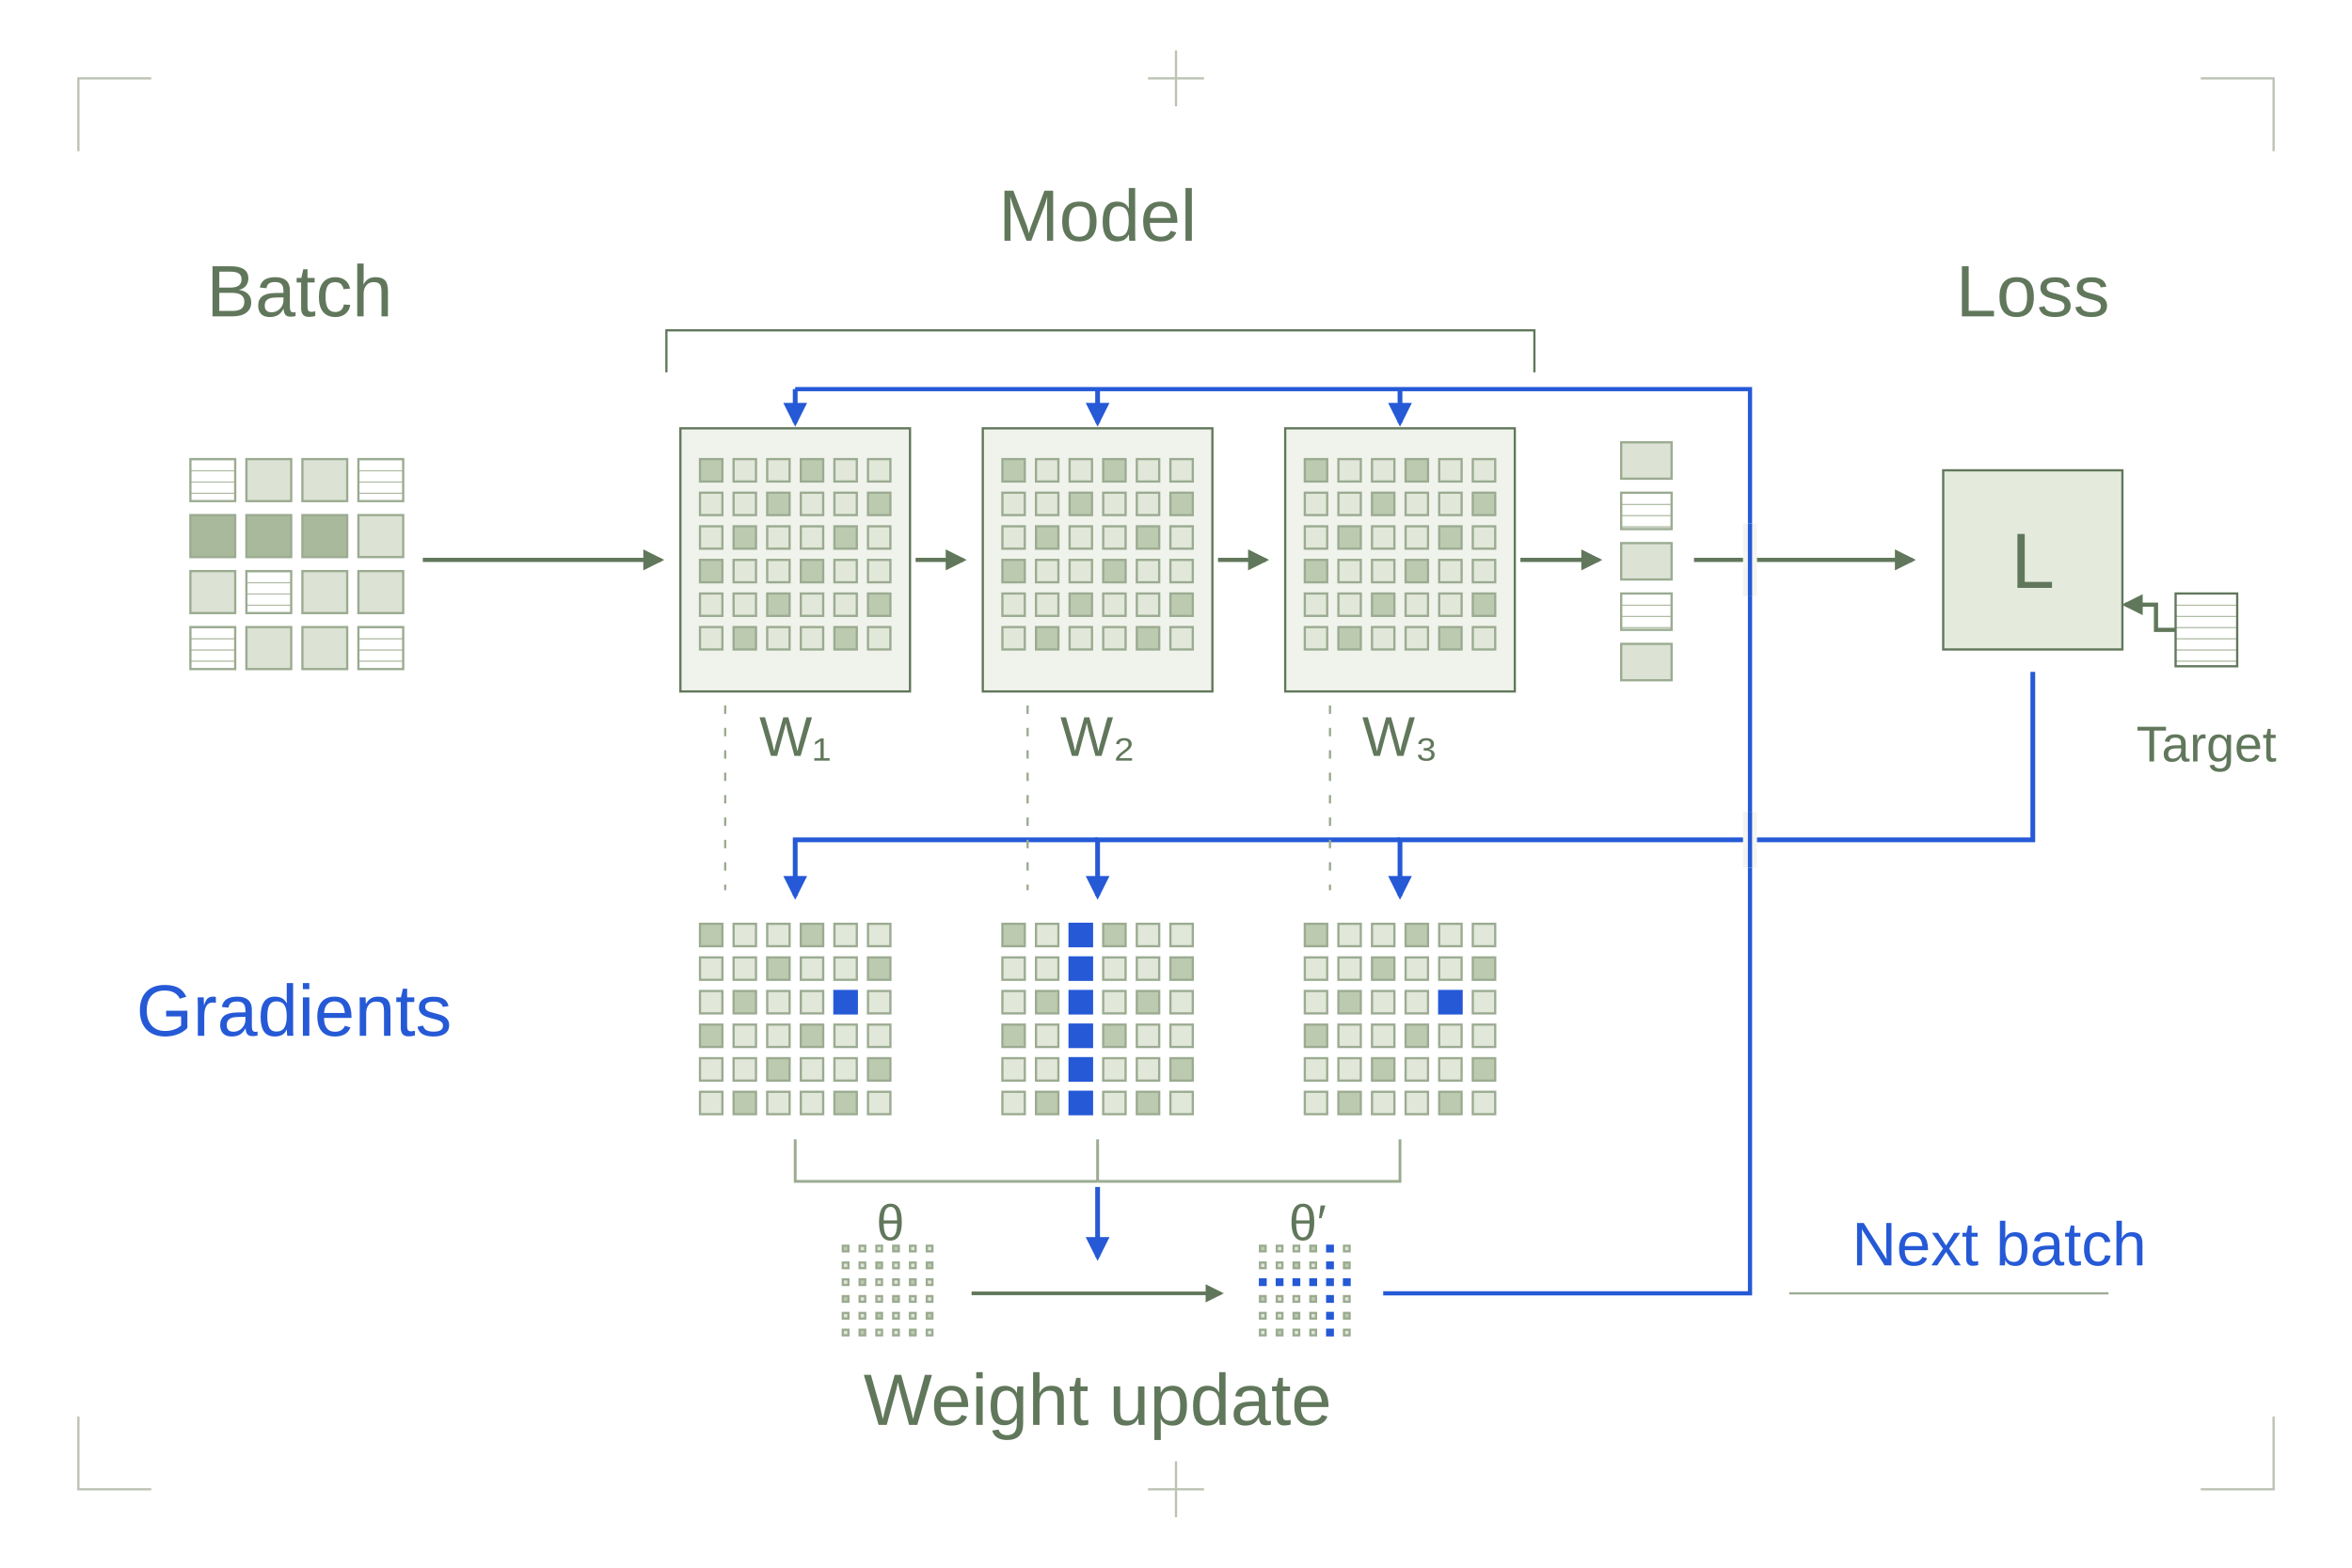
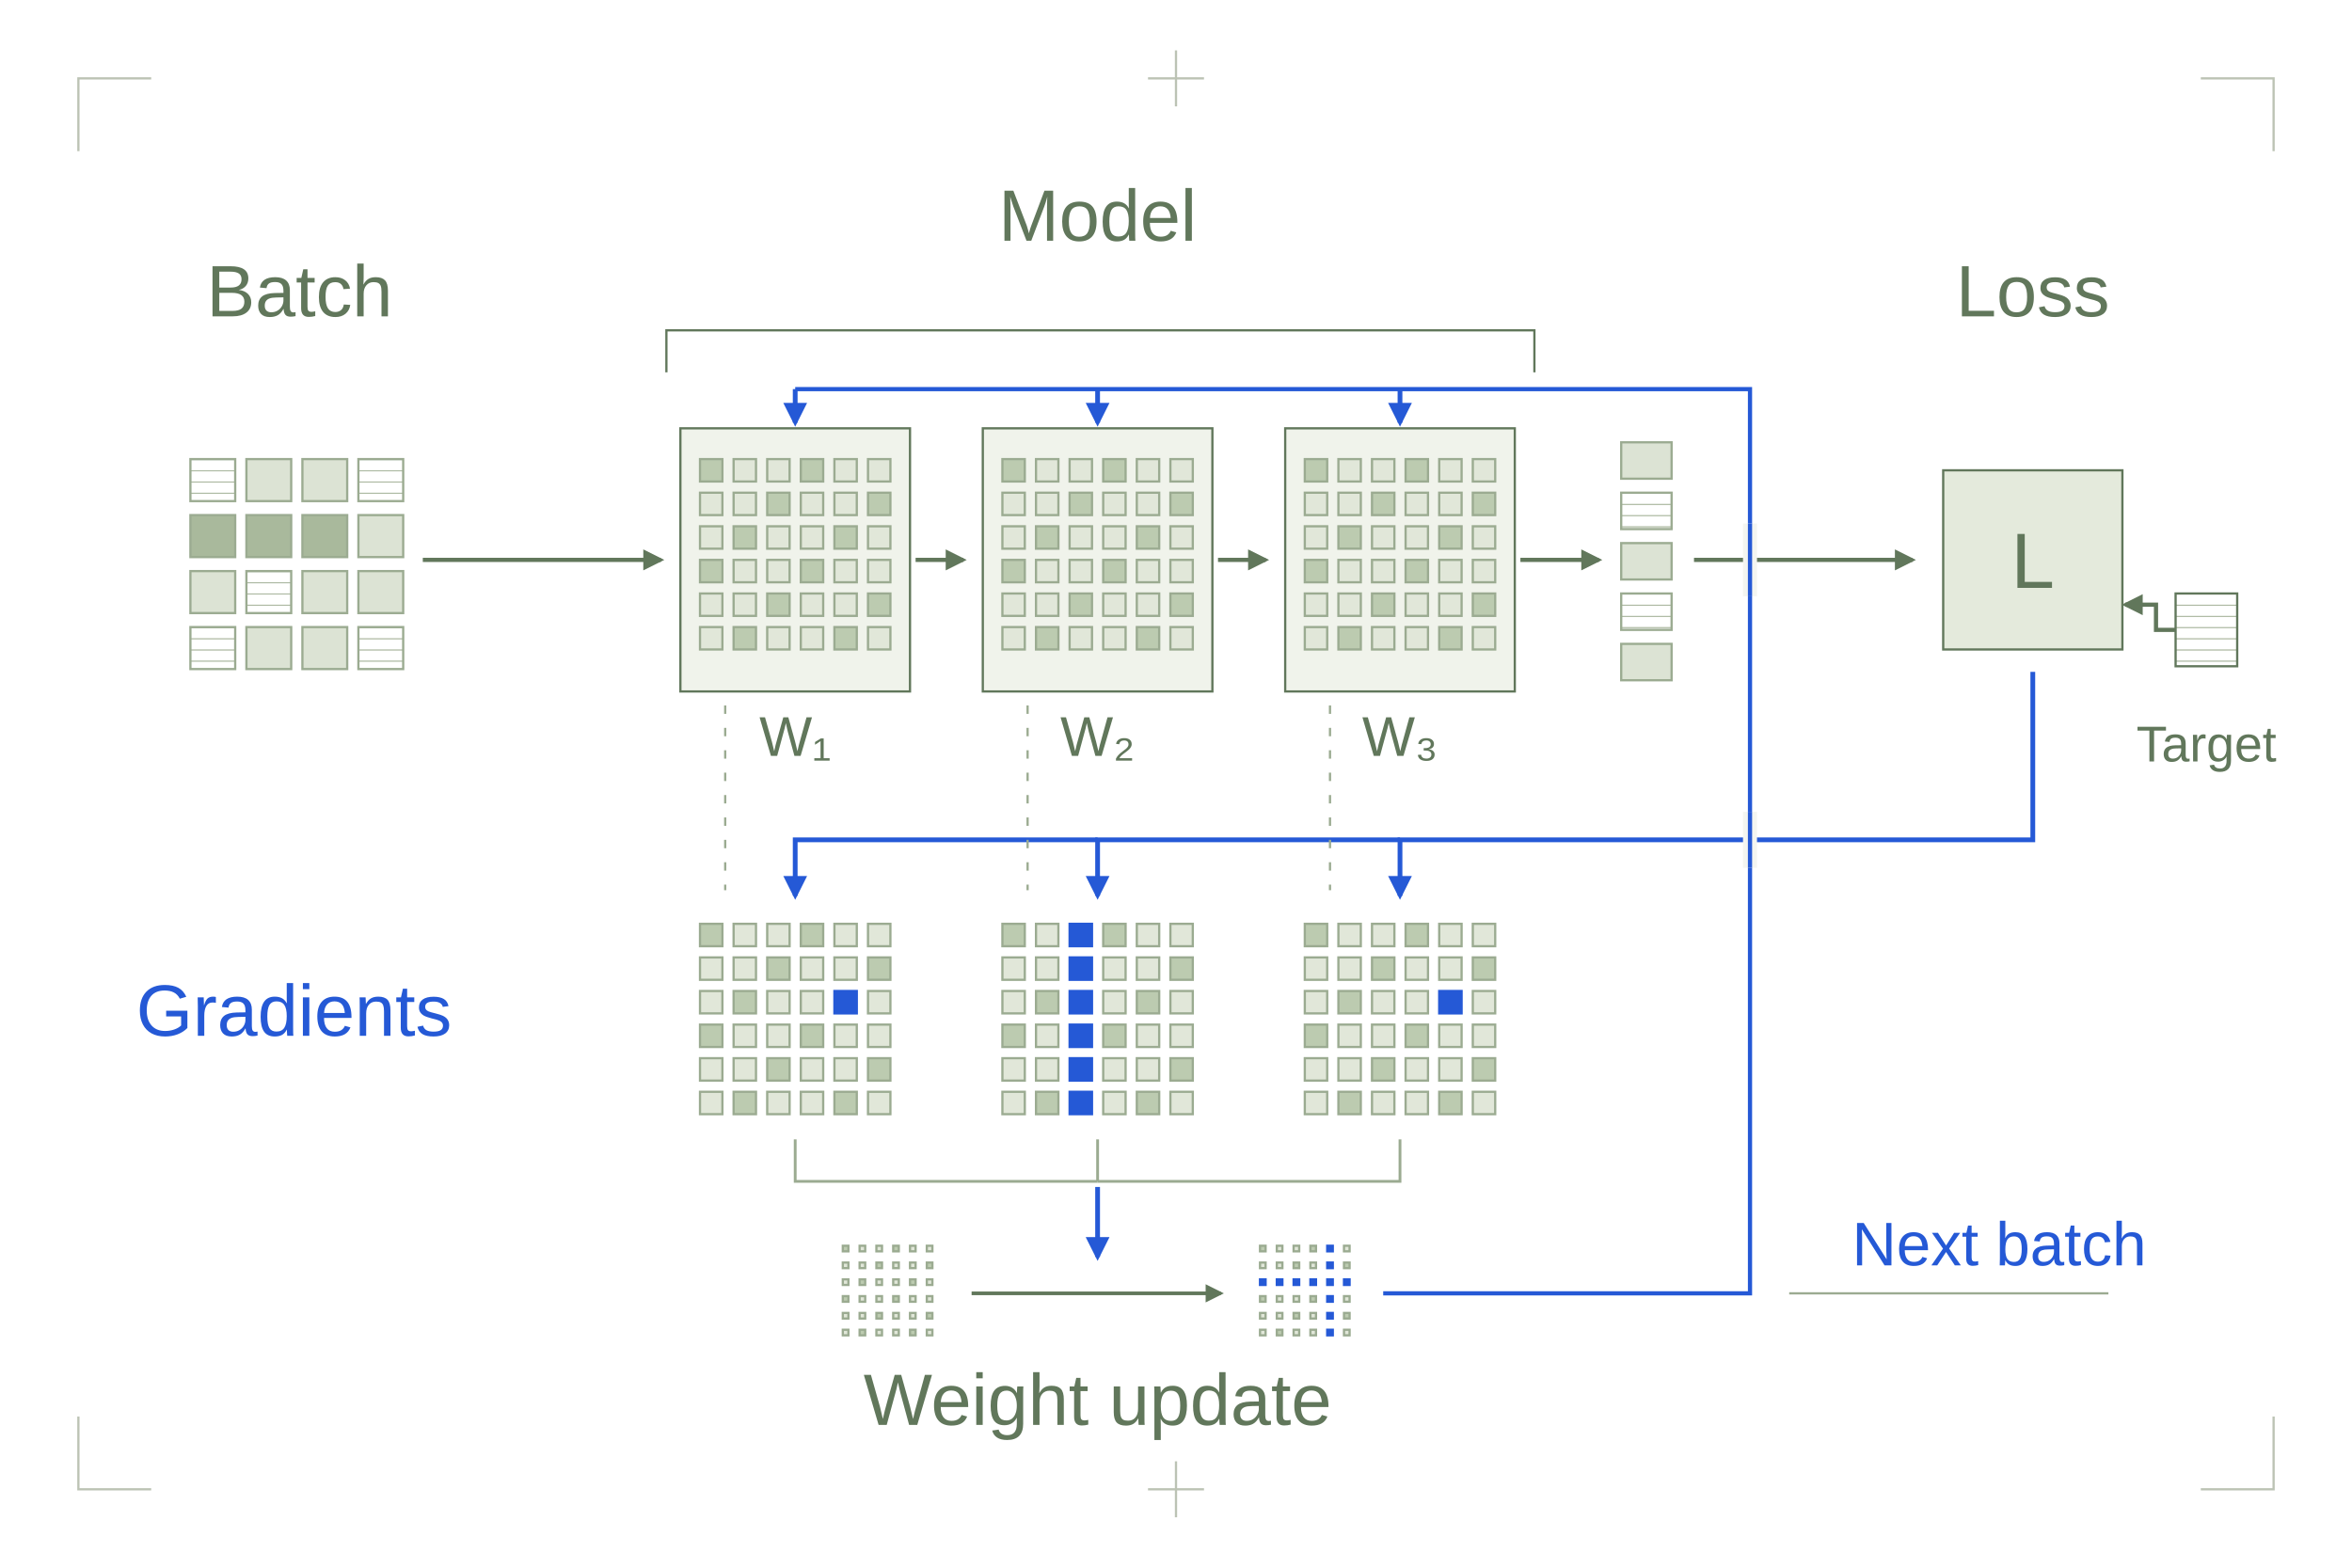
<svg xmlns="http://www.w3.org/2000/svg" viewBox="0 0 840 560" fill="none" role="img" aria-labelledby="title desc">
  <defs>
    <pattern id="hatch" width="5" height="5" patternUnits="userSpaceOnUse">
      <path d="M-1 1L1-1M0 5L5 0M4 6L6 4" stroke="#939d86" stroke-width=".55" />
    </pattern>
    <pattern id="fine" width="4" height="4" patternUnits="userSpaceOnUse">
      <path d="M0 0H4" stroke="#8fa181" stroke-width=".55" />
    </pattern>
    <marker id="arrow" viewBox="0 0 6 6" refX="5" refY="3" markerWidth="5" markerHeight="5" orient="auto">
      <path d="M0 0L6 3L0 6" fill="#2559d6" />
    </marker>
    <marker id="forward-arrow" viewBox="0 0 6 6" refX="5" refY="3" markerWidth="5" markerHeight="5" orient="auto">
      <path d="M0 0L6 3L0 6" fill="#61775b" />
    </marker>
  </defs>
  <g stroke="#bcc3b4" stroke-width=".8">
    <path d="M28 54V28H54M786 28H812V54M28 506V532H54M786 532H812V506M410 28H430M420 18V38M410 532H430M420 522V542" />
  </g>
  <text x="107" y="113" text-anchor="middle" fill="#61775b" font-family="Arial, sans-serif" font-size="26">Batch</text>
  <text x="392" y="86" text-anchor="middle" fill="#61775b" font-family="Arial, sans-serif" font-size="26">Model</text>
  <text x="726" y="113" text-anchor="middle" fill="#61775b" font-family="Arial, sans-serif" font-size="26">Loss</text>
  <path d="M238 133v-15h310v15" stroke="#61775b" stroke-width="0.8" fill="none" />
  <rect x="68" y="164" width="16" height="15" fill="url(#fine)" stroke="#9bab91" stroke-width=".8" />
  <rect x="88" y="164" width="16" height="15" fill="#dce3d4" stroke="#9bab91" stroke-width=".8" />
  <rect x="108" y="164" width="16" height="15" fill="#dce3d4" stroke="#9bab91" stroke-width=".8" />
  <rect x="128" y="164" width="16" height="15" fill="url(#fine)" stroke="#9bab91" stroke-width=".8" />
  <rect x="68" y="184" width="16" height="15" fill="#a9b99c" stroke="#9bab91" stroke-width=".8" />
  <rect x="88" y="184" width="16" height="15" fill="#a9b99c" stroke="#9bab91" stroke-width=".8" />
  <rect x="108" y="184" width="16" height="15" fill="#a9b99c" stroke="#9bab91" stroke-width=".8" />
  <rect x="128" y="184" width="16" height="15" fill="#dce3d4" stroke="#9bab91" stroke-width=".8" />
  <rect x="68" y="204" width="16" height="15" fill="#dce3d4" stroke="#9bab91" stroke-width=".8" />
  <rect x="88" y="204" width="16" height="15" fill="url(#fine)" stroke="#9bab91" stroke-width=".8" />
  <rect x="108" y="204" width="16" height="15" fill="#dce3d4" stroke="#9bab91" stroke-width=".8" />
  <rect x="128" y="204" width="16" height="15" fill="#dce3d4" stroke="#9bab91" stroke-width=".8" />
  <rect x="68" y="224" width="16" height="15" fill="url(#fine)" stroke="#9bab91" stroke-width=".8" />
  <rect x="88" y="224" width="16" height="15" fill="#dce3d4" stroke="#9bab91" stroke-width=".8" />
  <rect x="108" y="224" width="16" height="15" fill="#dce3d4" stroke="#9bab91" stroke-width=".8" />
  <rect x="128" y="224" width="16" height="15" fill="url(#fine)" stroke="#9bab91" stroke-width=".8" />
  <path d="M151 200H236" stroke="#61775b" stroke-width="1.5" fill="none" marker-end="url(#forward-arrow)" />
  <rect x="243" y="153" width="82" height="94" fill="#f0f3eb" stroke="#61775b" stroke-width=".8" />
  <rect x="250" y="164" width="8" height="8" fill="#bccbb0" stroke="#9bab91" stroke-width=".8" />
  <rect x="262" y="164" width="8" height="8" fill="#e1e7d9" stroke="#9bab91" stroke-width=".8" />
  <rect x="274" y="164" width="8" height="8" fill="#e1e7d9" stroke="#9bab91" stroke-width=".8" />
  <rect x="286" y="164" width="8" height="8" fill="#bccbb0" stroke="#9bab91" stroke-width=".8" />
  <rect x="298" y="164" width="8" height="8" fill="#e1e7d9" stroke="#9bab91" stroke-width=".8" />
  <rect x="310" y="164" width="8" height="8" fill="#e1e7d9" stroke="#9bab91" stroke-width=".8" />
  <rect x="250" y="176" width="8" height="8" fill="#e1e7d9" stroke="#9bab91" stroke-width=".8" />
  <rect x="262" y="176" width="8" height="8" fill="#e1e7d9" stroke="#9bab91" stroke-width=".8" />
  <rect x="274" y="176" width="8" height="8" fill="#bccbb0" stroke="#9bab91" stroke-width=".8" />
  <rect x="286" y="176" width="8" height="8" fill="#e1e7d9" stroke="#9bab91" stroke-width=".8" />
  <rect x="298" y="176" width="8" height="8" fill="#e1e7d9" stroke="#9bab91" stroke-width=".8" />
  <rect x="310" y="176" width="8" height="8" fill="#bccbb0" stroke="#9bab91" stroke-width=".8" />
  <rect x="250" y="188" width="8" height="8" fill="#e1e7d9" stroke="#9bab91" stroke-width=".8" />
  <rect x="262" y="188" width="8" height="8" fill="#bccbb0" stroke="#9bab91" stroke-width=".8" />
  <rect x="274" y="188" width="8" height="8" fill="#e1e7d9" stroke="#9bab91" stroke-width=".8" />
  <rect x="286" y="188" width="8" height="8" fill="#e1e7d9" stroke="#9bab91" stroke-width=".8" />
  <rect x="298" y="188" width="8" height="8" fill="#bccbb0" stroke="#9bab91" stroke-width=".8" />
  <rect x="310" y="188" width="8" height="8" fill="#e1e7d9" stroke="#9bab91" stroke-width=".8" />
  <rect x="250" y="200" width="8" height="8" fill="#bccbb0" stroke="#9bab91" stroke-width=".8" />
  <rect x="262" y="200" width="8" height="8" fill="#e1e7d9" stroke="#9bab91" stroke-width=".8" />
  <rect x="274" y="200" width="8" height="8" fill="#e1e7d9" stroke="#9bab91" stroke-width=".8" />
  <rect x="286" y="200" width="8" height="8" fill="#bccbb0" stroke="#9bab91" stroke-width=".8" />
  <rect x="298" y="200" width="8" height="8" fill="#e1e7d9" stroke="#9bab91" stroke-width=".8" />
  <rect x="310" y="200" width="8" height="8" fill="#e1e7d9" stroke="#9bab91" stroke-width=".8" />
  <rect x="250" y="212" width="8" height="8" fill="#e1e7d9" stroke="#9bab91" stroke-width=".8" />
  <rect x="262" y="212" width="8" height="8" fill="#e1e7d9" stroke="#9bab91" stroke-width=".8" />
  <rect x="274" y="212" width="8" height="8" fill="#bccbb0" stroke="#9bab91" stroke-width=".8" />
  <rect x="286" y="212" width="8" height="8" fill="#e1e7d9" stroke="#9bab91" stroke-width=".8" />
  <rect x="298" y="212" width="8" height="8" fill="#e1e7d9" stroke="#9bab91" stroke-width=".8" />
  <rect x="310" y="212" width="8" height="8" fill="#bccbb0" stroke="#9bab91" stroke-width=".8" />
  <rect x="250" y="224" width="8" height="8" fill="#e1e7d9" stroke="#9bab91" stroke-width=".8" />
  <rect x="262" y="224" width="8" height="8" fill="#bccbb0" stroke="#9bab91" stroke-width=".8" />
  <rect x="274" y="224" width="8" height="8" fill="#e1e7d9" stroke="#9bab91" stroke-width=".8" />
  <rect x="286" y="224" width="8" height="8" fill="#e1e7d9" stroke="#9bab91" stroke-width=".8" />
  <rect x="298" y="224" width="8" height="8" fill="#bccbb0" stroke="#9bab91" stroke-width=".8" />
  <rect x="310" y="224" width="8" height="8" fill="#e1e7d9" stroke="#9bab91" stroke-width=".8" />
  <text x="284" y="270" text-anchor="middle" fill="#61775b" font-family="Arial, sans-serif" font-size="20">W₁</text>
  <path d="M327 200H344" stroke="#61775b" stroke-width="1.5" fill="none" marker-end="url(#forward-arrow)" />
  <rect x="351" y="153" width="82" height="94" fill="#f0f3eb" stroke="#61775b" stroke-width=".8" />
  <rect x="358" y="164" width="8" height="8" fill="#bccbb0" stroke="#9bab91" stroke-width=".8" />
  <rect x="370" y="164" width="8" height="8" fill="#e1e7d9" stroke="#9bab91" stroke-width=".8" />
  <rect x="382" y="164" width="8" height="8" fill="#e1e7d9" stroke="#9bab91" stroke-width=".8" />
  <rect x="394" y="164" width="8" height="8" fill="#bccbb0" stroke="#9bab91" stroke-width=".8" />
  <rect x="406" y="164" width="8" height="8" fill="#e1e7d9" stroke="#9bab91" stroke-width=".8" />
  <rect x="418" y="164" width="8" height="8" fill="#e1e7d9" stroke="#9bab91" stroke-width=".8" />
  <rect x="358" y="176" width="8" height="8" fill="#e1e7d9" stroke="#9bab91" stroke-width=".8" />
  <rect x="370" y="176" width="8" height="8" fill="#e1e7d9" stroke="#9bab91" stroke-width=".8" />
  <rect x="382" y="176" width="8" height="8" fill="#bccbb0" stroke="#9bab91" stroke-width=".8" />
  <rect x="394" y="176" width="8" height="8" fill="#e1e7d9" stroke="#9bab91" stroke-width=".8" />
  <rect x="406" y="176" width="8" height="8" fill="#e1e7d9" stroke="#9bab91" stroke-width=".8" />
  <rect x="418" y="176" width="8" height="8" fill="#bccbb0" stroke="#9bab91" stroke-width=".8" />
  <rect x="358" y="188" width="8" height="8" fill="#e1e7d9" stroke="#9bab91" stroke-width=".8" />
  <rect x="370" y="188" width="8" height="8" fill="#bccbb0" stroke="#9bab91" stroke-width=".8" />
  <rect x="382" y="188" width="8" height="8" fill="#e1e7d9" stroke="#9bab91" stroke-width=".8" />
  <rect x="394" y="188" width="8" height="8" fill="#e1e7d9" stroke="#9bab91" stroke-width=".8" />
  <rect x="406" y="188" width="8" height="8" fill="#bccbb0" stroke="#9bab91" stroke-width=".8" />
  <rect x="418" y="188" width="8" height="8" fill="#e1e7d9" stroke="#9bab91" stroke-width=".8" />
  <rect x="358" y="200" width="8" height="8" fill="#bccbb0" stroke="#9bab91" stroke-width=".8" />
  <rect x="370" y="200" width="8" height="8" fill="#e1e7d9" stroke="#9bab91" stroke-width=".8" />
  <rect x="382" y="200" width="8" height="8" fill="#e1e7d9" stroke="#9bab91" stroke-width=".8" />
  <rect x="394" y="200" width="8" height="8" fill="#bccbb0" stroke="#9bab91" stroke-width=".8" />
  <rect x="406" y="200" width="8" height="8" fill="#e1e7d9" stroke="#9bab91" stroke-width=".8" />
  <rect x="418" y="200" width="8" height="8" fill="#e1e7d9" stroke="#9bab91" stroke-width=".8" />
  <rect x="358" y="212" width="8" height="8" fill="#e1e7d9" stroke="#9bab91" stroke-width=".8" />
  <rect x="370" y="212" width="8" height="8" fill="#e1e7d9" stroke="#9bab91" stroke-width=".8" />
  <rect x="382" y="212" width="8" height="8" fill="#bccbb0" stroke="#9bab91" stroke-width=".8" />
  <rect x="394" y="212" width="8" height="8" fill="#e1e7d9" stroke="#9bab91" stroke-width=".8" />
  <rect x="406" y="212" width="8" height="8" fill="#e1e7d9" stroke="#9bab91" stroke-width=".8" />
  <rect x="418" y="212" width="8" height="8" fill="#bccbb0" stroke="#9bab91" stroke-width=".8" />
  <rect x="358" y="224" width="8" height="8" fill="#e1e7d9" stroke="#9bab91" stroke-width=".8" />
  <rect x="370" y="224" width="8" height="8" fill="#bccbb0" stroke="#9bab91" stroke-width=".8" />
  <rect x="382" y="224" width="8" height="8" fill="#e1e7d9" stroke="#9bab91" stroke-width=".8" />
  <rect x="394" y="224" width="8" height="8" fill="#e1e7d9" stroke="#9bab91" stroke-width=".8" />
  <rect x="406" y="224" width="8" height="8" fill="#bccbb0" stroke="#9bab91" stroke-width=".8" />
  <rect x="418" y="224" width="8" height="8" fill="#e1e7d9" stroke="#9bab91" stroke-width=".8" />
  <text x="392" y="270" text-anchor="middle" fill="#61775b" font-family="Arial, sans-serif" font-size="20">W₂</text>
  <path d="M435 200H452" stroke="#61775b" stroke-width="1.5" fill="none" marker-end="url(#forward-arrow)" />
  <rect x="459" y="153" width="82" height="94" fill="#f0f3eb" stroke="#61775b" stroke-width=".8" />
  <rect x="466" y="164" width="8" height="8" fill="#bccbb0" stroke="#9bab91" stroke-width=".8" />
  <rect x="478" y="164" width="8" height="8" fill="#e1e7d9" stroke="#9bab91" stroke-width=".8" />
  <rect x="490" y="164" width="8" height="8" fill="#e1e7d9" stroke="#9bab91" stroke-width=".8" />
  <rect x="502" y="164" width="8" height="8" fill="#bccbb0" stroke="#9bab91" stroke-width=".8" />
  <rect x="514" y="164" width="8" height="8" fill="#e1e7d9" stroke="#9bab91" stroke-width=".8" />
  <rect x="526" y="164" width="8" height="8" fill="#e1e7d9" stroke="#9bab91" stroke-width=".8" />
  <rect x="466" y="176" width="8" height="8" fill="#e1e7d9" stroke="#9bab91" stroke-width=".8" />
  <rect x="478" y="176" width="8" height="8" fill="#e1e7d9" stroke="#9bab91" stroke-width=".8" />
  <rect x="490" y="176" width="8" height="8" fill="#bccbb0" stroke="#9bab91" stroke-width=".8" />
  <rect x="502" y="176" width="8" height="8" fill="#e1e7d9" stroke="#9bab91" stroke-width=".8" />
  <rect x="514" y="176" width="8" height="8" fill="#e1e7d9" stroke="#9bab91" stroke-width=".8" />
  <rect x="526" y="176" width="8" height="8" fill="#bccbb0" stroke="#9bab91" stroke-width=".8" />
  <rect x="466" y="188" width="8" height="8" fill="#e1e7d9" stroke="#9bab91" stroke-width=".8" />
  <rect x="478" y="188" width="8" height="8" fill="#bccbb0" stroke="#9bab91" stroke-width=".8" />
  <rect x="490" y="188" width="8" height="8" fill="#e1e7d9" stroke="#9bab91" stroke-width=".8" />
  <rect x="502" y="188" width="8" height="8" fill="#e1e7d9" stroke="#9bab91" stroke-width=".8" />
  <rect x="514" y="188" width="8" height="8" fill="#bccbb0" stroke="#9bab91" stroke-width=".8" />
  <rect x="526" y="188" width="8" height="8" fill="#e1e7d9" stroke="#9bab91" stroke-width=".8" />
  <rect x="466" y="200" width="8" height="8" fill="#bccbb0" stroke="#9bab91" stroke-width=".8" />
  <rect x="478" y="200" width="8" height="8" fill="#e1e7d9" stroke="#9bab91" stroke-width=".8" />
  <rect x="490" y="200" width="8" height="8" fill="#e1e7d9" stroke="#9bab91" stroke-width=".8" />
  <rect x="502" y="200" width="8" height="8" fill="#bccbb0" stroke="#9bab91" stroke-width=".8" />
  <rect x="514" y="200" width="8" height="8" fill="#e1e7d9" stroke="#9bab91" stroke-width=".8" />
  <rect x="526" y="200" width="8" height="8" fill="#e1e7d9" stroke="#9bab91" stroke-width=".8" />
  <rect x="466" y="212" width="8" height="8" fill="#e1e7d9" stroke="#9bab91" stroke-width=".8" />
  <rect x="478" y="212" width="8" height="8" fill="#e1e7d9" stroke="#9bab91" stroke-width=".8" />
  <rect x="490" y="212" width="8" height="8" fill="#bccbb0" stroke="#9bab91" stroke-width=".8" />
  <rect x="502" y="212" width="8" height="8" fill="#e1e7d9" stroke="#9bab91" stroke-width=".8" />
  <rect x="514" y="212" width="8" height="8" fill="#e1e7d9" stroke="#9bab91" stroke-width=".8" />
  <rect x="526" y="212" width="8" height="8" fill="#bccbb0" stroke="#9bab91" stroke-width=".8" />
  <rect x="466" y="224" width="8" height="8" fill="#e1e7d9" stroke="#9bab91" stroke-width=".8" />
  <rect x="478" y="224" width="8" height="8" fill="#bccbb0" stroke="#9bab91" stroke-width=".8" />
  <rect x="490" y="224" width="8" height="8" fill="#e1e7d9" stroke="#9bab91" stroke-width=".8" />
  <rect x="502" y="224" width="8" height="8" fill="#e1e7d9" stroke="#9bab91" stroke-width=".8" />
  <rect x="514" y="224" width="8" height="8" fill="#bccbb0" stroke="#9bab91" stroke-width=".8" />
  <rect x="526" y="224" width="8" height="8" fill="#e1e7d9" stroke="#9bab91" stroke-width=".8" />
  <text x="500" y="270" text-anchor="middle" fill="#61775b" font-family="Arial, sans-serif" font-size="20">W₃</text>
  <path d="M543 200H571" stroke="#61775b" stroke-width="1.5" fill="none" marker-end="url(#forward-arrow)" />
  <rect x="579" y="158" width="18" height="13" fill="#dce3d4" stroke="#9bab91" stroke-width=".8" />
  <rect x="579" y="176" width="18" height="13" fill="url(#fine)" stroke="#9bab91" stroke-width=".8" />
  <rect x="579" y="194" width="18" height="13" fill="#dce3d4" stroke="#9bab91" stroke-width=".8" />
  <rect x="579" y="212" width="18" height="13" fill="url(#fine)" stroke="#9bab91" stroke-width=".8" />
  <rect x="579" y="230" width="18" height="13" fill="#dce3d4" stroke="#9bab91" stroke-width=".8" />
  <path d="M605 200H683" stroke="#61775b" stroke-width="1.5" fill="none" marker-end="url(#forward-arrow)" />
  <rect x="694" y="168" width="64" height="64" fill="#e4eadc" stroke="#61775b" stroke-width=".8" />
  <text x="726" y="210" text-anchor="middle" fill="#61775b" font-family="Arial, sans-serif" font-size="28">L</text>
  <text x="788" y="272" text-anchor="middle" fill="#61775b" font-family="Arial, sans-serif" font-size="18">Target</text>
  <rect x="777" y="212" width="22" height="26" fill="url(#fine)" stroke="#61775b" stroke-width=".8" />
  <path d="M777 225H770V216H759" stroke="#61775b" stroke-width="1.5" fill="none" marker-end="url(#forward-arrow)" />
  <path d="M726 240V300H500V320" stroke="#2559d6" stroke-width="1.7" fill="none" marker-end="url(#arrow)" />
  <path d="M500 300H392V320" stroke="#2559d6" stroke-width="1.7" fill="none" marker-end="url(#arrow)" />
  <path d="M392 300H284V320" stroke="#2559d6" stroke-width="1.7" fill="none" marker-end="url(#arrow)" />
  <text x="105" y="370" text-anchor="middle" fill="#2559d6" font-family="Arial, sans-serif" font-size="26">Gradients</text>
  <rect x="250" y="330" width="8" height="8" fill="#bccbb0" stroke="#9bab91" stroke-width=".8" />
  <rect x="262" y="330" width="8" height="8" fill="#e1e7d9" stroke="#9bab91" stroke-width=".8" />
  <rect x="274" y="330" width="8" height="8" fill="#e1e7d9" stroke="#9bab91" stroke-width=".8" />
  <rect x="286" y="330" width="8" height="8" fill="#bccbb0" stroke="#9bab91" stroke-width=".8" />
  <rect x="298" y="330" width="8" height="8" fill="#e1e7d9" stroke="#9bab91" stroke-width=".8" />
  <rect x="310" y="330" width="8" height="8" fill="#e1e7d9" stroke="#9bab91" stroke-width=".8" />
  <rect x="250" y="342" width="8" height="8" fill="#e1e7d9" stroke="#9bab91" stroke-width=".8" />
  <rect x="262" y="342" width="8" height="8" fill="#e1e7d9" stroke="#9bab91" stroke-width=".8" />
  <rect x="274" y="342" width="8" height="8" fill="#bccbb0" stroke="#9bab91" stroke-width=".8" />
  <rect x="286" y="342" width="8" height="8" fill="#e1e7d9" stroke="#9bab91" stroke-width=".8" />
  <rect x="298" y="342" width="8" height="8" fill="#e1e7d9" stroke="#9bab91" stroke-width=".8" />
  <rect x="310" y="342" width="8" height="8" fill="#bccbb0" stroke="#9bab91" stroke-width=".8" />
  <rect x="250" y="354" width="8" height="8" fill="#e1e7d9" stroke="#9bab91" stroke-width=".8" />
  <rect x="262" y="354" width="8" height="8" fill="#bccbb0" stroke="#9bab91" stroke-width=".8" />
  <rect x="274" y="354" width="8" height="8" fill="#e1e7d9" stroke="#9bab91" stroke-width=".8" />
  <rect x="286" y="354" width="8" height="8" fill="#e1e7d9" stroke="#9bab91" stroke-width=".8" />
  <rect x="298" y="354" width="8" height="8" fill="#2559d6" stroke="#2559d6" stroke-width=".8" />
  <rect x="310" y="354" width="8" height="8" fill="#e1e7d9" stroke="#9bab91" stroke-width=".8" />
  <rect x="250" y="366" width="8" height="8" fill="#bccbb0" stroke="#9bab91" stroke-width=".8" />
  <rect x="262" y="366" width="8" height="8" fill="#e1e7d9" stroke="#9bab91" stroke-width=".8" />
  <rect x="274" y="366" width="8" height="8" fill="#e1e7d9" stroke="#9bab91" stroke-width=".8" />
  <rect x="286" y="366" width="8" height="8" fill="#bccbb0" stroke="#9bab91" stroke-width=".8" />
  <rect x="298" y="366" width="8" height="8" fill="#e1e7d9" stroke="#9bab91" stroke-width=".8" />
  <rect x="310" y="366" width="8" height="8" fill="#e1e7d9" stroke="#9bab91" stroke-width=".8" />
  <rect x="250" y="378" width="8" height="8" fill="#e1e7d9" stroke="#9bab91" stroke-width=".8" />
  <rect x="262" y="378" width="8" height="8" fill="#e1e7d9" stroke="#9bab91" stroke-width=".8" />
  <rect x="274" y="378" width="8" height="8" fill="#bccbb0" stroke="#9bab91" stroke-width=".8" />
  <rect x="286" y="378" width="8" height="8" fill="#e1e7d9" stroke="#9bab91" stroke-width=".8" />
  <rect x="298" y="378" width="8" height="8" fill="#e1e7d9" stroke="#9bab91" stroke-width=".8" />
  <rect x="310" y="378" width="8" height="8" fill="#bccbb0" stroke="#9bab91" stroke-width=".8" />
  <rect x="250" y="390" width="8" height="8" fill="#e1e7d9" stroke="#9bab91" stroke-width=".8" />
  <rect x="262" y="390" width="8" height="8" fill="#bccbb0" stroke="#9bab91" stroke-width=".8" />
  <rect x="274" y="390" width="8" height="8" fill="#e1e7d9" stroke="#9bab91" stroke-width=".8" />
  <rect x="286" y="390" width="8" height="8" fill="#e1e7d9" stroke="#9bab91" stroke-width=".8" />
  <rect x="298" y="390" width="8" height="8" fill="#bccbb0" stroke="#9bab91" stroke-width=".8" />
  <rect x="310" y="390" width="8" height="8" fill="#e1e7d9" stroke="#9bab91" stroke-width=".8" />
  <path d="M284 407V422H392" stroke="#9bab91" stroke-width="1" fill="none" />
  <path d="M259 252V318" stroke="#9bab91" stroke-width="0.8" fill="none" stroke-dasharray="3 5" />
  <rect x="358" y="330" width="8" height="8" fill="#bccbb0" stroke="#9bab91" stroke-width=".8" />
  <rect x="370" y="330" width="8" height="8" fill="#e1e7d9" stroke="#9bab91" stroke-width=".8" />
  <rect x="382" y="330" width="8" height="8" fill="#2559d6" stroke="#2559d6" stroke-width=".8" />
  <rect x="394" y="330" width="8" height="8" fill="#bccbb0" stroke="#9bab91" stroke-width=".8" />
  <rect x="406" y="330" width="8" height="8" fill="#e1e7d9" stroke="#9bab91" stroke-width=".8" />
  <rect x="418" y="330" width="8" height="8" fill="#e1e7d9" stroke="#9bab91" stroke-width=".8" />
  <rect x="358" y="342" width="8" height="8" fill="#e1e7d9" stroke="#9bab91" stroke-width=".8" />
  <rect x="370" y="342" width="8" height="8" fill="#e1e7d9" stroke="#9bab91" stroke-width=".8" />
  <rect x="382" y="342" width="8" height="8" fill="#2559d6" stroke="#2559d6" stroke-width=".8" />
  <rect x="394" y="342" width="8" height="8" fill="#e1e7d9" stroke="#9bab91" stroke-width=".8" />
  <rect x="406" y="342" width="8" height="8" fill="#e1e7d9" stroke="#9bab91" stroke-width=".8" />
  <rect x="418" y="342" width="8" height="8" fill="#bccbb0" stroke="#9bab91" stroke-width=".8" />
  <rect x="358" y="354" width="8" height="8" fill="#e1e7d9" stroke="#9bab91" stroke-width=".8" />
  <rect x="370" y="354" width="8" height="8" fill="#bccbb0" stroke="#9bab91" stroke-width=".8" />
  <rect x="382" y="354" width="8" height="8" fill="#2559d6" stroke="#2559d6" stroke-width=".8" />
  <rect x="394" y="354" width="8" height="8" fill="#e1e7d9" stroke="#9bab91" stroke-width=".8" />
  <rect x="406" y="354" width="8" height="8" fill="#bccbb0" stroke="#9bab91" stroke-width=".8" />
  <rect x="418" y="354" width="8" height="8" fill="#e1e7d9" stroke="#9bab91" stroke-width=".8" />
  <rect x="358" y="366" width="8" height="8" fill="#bccbb0" stroke="#9bab91" stroke-width=".8" />
  <rect x="370" y="366" width="8" height="8" fill="#e1e7d9" stroke="#9bab91" stroke-width=".8" />
  <rect x="382" y="366" width="8" height="8" fill="#2559d6" stroke="#2559d6" stroke-width=".8" />
  <rect x="394" y="366" width="8" height="8" fill="#bccbb0" stroke="#9bab91" stroke-width=".8" />
  <rect x="406" y="366" width="8" height="8" fill="#e1e7d9" stroke="#9bab91" stroke-width=".8" />
  <rect x="418" y="366" width="8" height="8" fill="#e1e7d9" stroke="#9bab91" stroke-width=".8" />
  <rect x="358" y="378" width="8" height="8" fill="#e1e7d9" stroke="#9bab91" stroke-width=".8" />
  <rect x="370" y="378" width="8" height="8" fill="#e1e7d9" stroke="#9bab91" stroke-width=".8" />
  <rect x="382" y="378" width="8" height="8" fill="#2559d6" stroke="#2559d6" stroke-width=".8" />
  <rect x="394" y="378" width="8" height="8" fill="#e1e7d9" stroke="#9bab91" stroke-width=".8" />
  <rect x="406" y="378" width="8" height="8" fill="#e1e7d9" stroke="#9bab91" stroke-width=".8" />
  <rect x="418" y="378" width="8" height="8" fill="#bccbb0" stroke="#9bab91" stroke-width=".8" />
  <rect x="358" y="390" width="8" height="8" fill="#e1e7d9" stroke="#9bab91" stroke-width=".8" />
  <rect x="370" y="390" width="8" height="8" fill="#bccbb0" stroke="#9bab91" stroke-width=".8" />
  <rect x="382" y="390" width="8" height="8" fill="#2559d6" stroke="#2559d6" stroke-width=".8" />
  <rect x="394" y="390" width="8" height="8" fill="#e1e7d9" stroke="#9bab91" stroke-width=".8" />
  <rect x="406" y="390" width="8" height="8" fill="#bccbb0" stroke="#9bab91" stroke-width=".8" />
  <rect x="418" y="390" width="8" height="8" fill="#e1e7d9" stroke="#9bab91" stroke-width=".8" />
  <path d="M392 407V422H392" stroke="#9bab91" stroke-width="1" fill="none" />
  <path d="M367 252V318" stroke="#9bab91" stroke-width="0.8" fill="none" stroke-dasharray="3 5" />
  <rect x="466" y="330" width="8" height="8" fill="#bccbb0" stroke="#9bab91" stroke-width=".8" />
  <rect x="478" y="330" width="8" height="8" fill="#e1e7d9" stroke="#9bab91" stroke-width=".8" />
  <rect x="490" y="330" width="8" height="8" fill="#e1e7d9" stroke="#9bab91" stroke-width=".8" />
  <rect x="502" y="330" width="8" height="8" fill="#bccbb0" stroke="#9bab91" stroke-width=".8" />
  <rect x="514" y="330" width="8" height="8" fill="#e1e7d9" stroke="#9bab91" stroke-width=".8" />
  <rect x="526" y="330" width="8" height="8" fill="#e1e7d9" stroke="#9bab91" stroke-width=".8" />
  <rect x="466" y="342" width="8" height="8" fill="#e1e7d9" stroke="#9bab91" stroke-width=".8" />
  <rect x="478" y="342" width="8" height="8" fill="#e1e7d9" stroke="#9bab91" stroke-width=".8" />
  <rect x="490" y="342" width="8" height="8" fill="#bccbb0" stroke="#9bab91" stroke-width=".8" />
  <rect x="502" y="342" width="8" height="8" fill="#e1e7d9" stroke="#9bab91" stroke-width=".8" />
  <rect x="514" y="342" width="8" height="8" fill="#e1e7d9" stroke="#9bab91" stroke-width=".8" />
  <rect x="526" y="342" width="8" height="8" fill="#bccbb0" stroke="#9bab91" stroke-width=".8" />
  <rect x="466" y="354" width="8" height="8" fill="#e1e7d9" stroke="#9bab91" stroke-width=".8" />
  <rect x="478" y="354" width="8" height="8" fill="#bccbb0" stroke="#9bab91" stroke-width=".8" />
  <rect x="490" y="354" width="8" height="8" fill="#e1e7d9" stroke="#9bab91" stroke-width=".8" />
  <rect x="502" y="354" width="8" height="8" fill="#e1e7d9" stroke="#9bab91" stroke-width=".8" />
  <rect x="514" y="354" width="8" height="8" fill="#2559d6" stroke="#2559d6" stroke-width=".8" />
  <rect x="526" y="354" width="8" height="8" fill="#e1e7d9" stroke="#9bab91" stroke-width=".8" />
  <rect x="466" y="366" width="8" height="8" fill="#bccbb0" stroke="#9bab91" stroke-width=".8" />
  <rect x="478" y="366" width="8" height="8" fill="#e1e7d9" stroke="#9bab91" stroke-width=".8" />
  <rect x="490" y="366" width="8" height="8" fill="#e1e7d9" stroke="#9bab91" stroke-width=".8" />
  <rect x="502" y="366" width="8" height="8" fill="#bccbb0" stroke="#9bab91" stroke-width=".8" />
  <rect x="514" y="366" width="8" height="8" fill="#e1e7d9" stroke="#9bab91" stroke-width=".8" />
  <rect x="526" y="366" width="8" height="8" fill="#e1e7d9" stroke="#9bab91" stroke-width=".8" />
  <rect x="466" y="378" width="8" height="8" fill="#e1e7d9" stroke="#9bab91" stroke-width=".8" />
  <rect x="478" y="378" width="8" height="8" fill="#e1e7d9" stroke="#9bab91" stroke-width=".8" />
  <rect x="490" y="378" width="8" height="8" fill="#bccbb0" stroke="#9bab91" stroke-width=".8" />
  <rect x="502" y="378" width="8" height="8" fill="#e1e7d9" stroke="#9bab91" stroke-width=".8" />
  <rect x="514" y="378" width="8" height="8" fill="#e1e7d9" stroke="#9bab91" stroke-width=".8" />
  <rect x="526" y="378" width="8" height="8" fill="#bccbb0" stroke="#9bab91" stroke-width=".8" />
  <rect x="466" y="390" width="8" height="8" fill="#e1e7d9" stroke="#9bab91" stroke-width=".8" />
  <rect x="478" y="390" width="8" height="8" fill="#bccbb0" stroke="#9bab91" stroke-width=".8" />
  <rect x="490" y="390" width="8" height="8" fill="#e1e7d9" stroke="#9bab91" stroke-width=".8" />
  <rect x="502" y="390" width="8" height="8" fill="#e1e7d9" stroke="#9bab91" stroke-width=".8" />
  <rect x="514" y="390" width="8" height="8" fill="#bccbb0" stroke="#9bab91" stroke-width=".8" />
  <rect x="526" y="390" width="8" height="8" fill="#e1e7d9" stroke="#9bab91" stroke-width=".8" />
  <path d="M500 407V422H392" stroke="#9bab91" stroke-width="1" fill="none" />
  <path d="M475 252V318" stroke="#9bab91" stroke-width="0.8" fill="none" stroke-dasharray="3 5" />
  <path d="M392 424V449" stroke="#2559d6" stroke-width="1.7" fill="none" marker-end="url(#arrow)" />
  <rect x="301" y="445" width="2" height="2" fill="#bccbb0" stroke="#9bab91" stroke-width=".8" />
  <rect x="307" y="445" width="2" height="2" fill="#e1e7d9" stroke="#9bab91" stroke-width=".8" />
  <rect x="313" y="445" width="2" height="2" fill="#e1e7d9" stroke="#9bab91" stroke-width=".8" />
  <rect x="319" y="445" width="2" height="2" fill="#bccbb0" stroke="#9bab91" stroke-width=".8" />
  <rect x="325" y="445" width="2" height="2" fill="#e1e7d9" stroke="#9bab91" stroke-width=".8" />
  <rect x="331" y="445" width="2" height="2" fill="#e1e7d9" stroke="#9bab91" stroke-width=".8" />
  <rect x="301" y="451" width="2" height="2" fill="#e1e7d9" stroke="#9bab91" stroke-width=".8" />
  <rect x="307" y="451" width="2" height="2" fill="#e1e7d9" stroke="#9bab91" stroke-width=".8" />
  <rect x="313" y="451" width="2" height="2" fill="#bccbb0" stroke="#9bab91" stroke-width=".8" />
  <rect x="319" y="451" width="2" height="2" fill="#e1e7d9" stroke="#9bab91" stroke-width=".8" />
  <rect x="325" y="451" width="2" height="2" fill="#e1e7d9" stroke="#9bab91" stroke-width=".8" />
  <rect x="331" y="451" width="2" height="2" fill="#bccbb0" stroke="#9bab91" stroke-width=".8" />
  <rect x="301" y="457" width="2" height="2" fill="#e1e7d9" stroke="#9bab91" stroke-width=".8" />
  <rect x="307" y="457" width="2" height="2" fill="#bccbb0" stroke="#9bab91" stroke-width=".8" />
  <rect x="313" y="457" width="2" height="2" fill="#e1e7d9" stroke="#9bab91" stroke-width=".8" />
  <rect x="319" y="457" width="2" height="2" fill="#e1e7d9" stroke="#9bab91" stroke-width=".8" />
  <rect x="325" y="457" width="2" height="2" fill="#bccbb0" stroke="#9bab91" stroke-width=".8" />
  <rect x="331" y="457" width="2" height="2" fill="#e1e7d9" stroke="#9bab91" stroke-width=".8" />
  <rect x="301" y="463" width="2" height="2" fill="#bccbb0" stroke="#9bab91" stroke-width=".8" />
  <rect x="307" y="463" width="2" height="2" fill="#e1e7d9" stroke="#9bab91" stroke-width=".8" />
  <rect x="313" y="463" width="2" height="2" fill="#e1e7d9" stroke="#9bab91" stroke-width=".8" />
  <rect x="319" y="463" width="2" height="2" fill="#bccbb0" stroke="#9bab91" stroke-width=".8" />
  <rect x="325" y="463" width="2" height="2" fill="#e1e7d9" stroke="#9bab91" stroke-width=".8" />
  <rect x="331" y="463" width="2" height="2" fill="#e1e7d9" stroke="#9bab91" stroke-width=".8" />
  <rect x="301" y="469" width="2" height="2" fill="#e1e7d9" stroke="#9bab91" stroke-width=".8" />
  <rect x="307" y="469" width="2" height="2" fill="#e1e7d9" stroke="#9bab91" stroke-width=".8" />
  <rect x="313" y="469" width="2" height="2" fill="#bccbb0" stroke="#9bab91" stroke-width=".8" />
  <rect x="319" y="469" width="2" height="2" fill="#e1e7d9" stroke="#9bab91" stroke-width=".8" />
  <rect x="325" y="469" width="2" height="2" fill="#e1e7d9" stroke="#9bab91" stroke-width=".8" />
  <rect x="331" y="469" width="2" height="2" fill="#bccbb0" stroke="#9bab91" stroke-width=".8" />
  <rect x="301" y="475" width="2" height="2" fill="#e1e7d9" stroke="#9bab91" stroke-width=".8" />
  <rect x="307" y="475" width="2" height="2" fill="#bccbb0" stroke="#9bab91" stroke-width=".8" />
  <rect x="313" y="475" width="2" height="2" fill="#e1e7d9" stroke="#9bab91" stroke-width=".8" />
  <rect x="319" y="475" width="2" height="2" fill="#e1e7d9" stroke="#9bab91" stroke-width=".8" />
  <rect x="325" y="475" width="2" height="2" fill="#bccbb0" stroke="#9bab91" stroke-width=".8" />
  <rect x="331" y="475" width="2" height="2" fill="#e1e7d9" stroke="#9bab91" stroke-width=".8" />
  <rect x="450" y="445" width="2" height="2" fill="#bccbb0" stroke="#9bab91" stroke-width=".8" />
  <rect x="456" y="445" width="2" height="2" fill="#e1e7d9" stroke="#9bab91" stroke-width=".8" />
  <rect x="462" y="445" width="2" height="2" fill="#e1e7d9" stroke="#9bab91" stroke-width=".8" />
  <rect x="468" y="445" width="2" height="2" fill="#bccbb0" stroke="#9bab91" stroke-width=".8" />
  <rect x="474" y="445" width="2" height="2" fill="#2559d6" stroke="#2559d6" stroke-width=".8" />
  <rect x="480" y="445" width="2" height="2" fill="#e1e7d9" stroke="#9bab91" stroke-width=".8" />
  <rect x="450" y="451" width="2" height="2" fill="#e1e7d9" stroke="#9bab91" stroke-width=".8" />
  <rect x="456" y="451" width="2" height="2" fill="#e1e7d9" stroke="#9bab91" stroke-width=".8" />
  <rect x="462" y="451" width="2" height="2" fill="#bccbb0" stroke="#9bab91" stroke-width=".8" />
  <rect x="468" y="451" width="2" height="2" fill="#e1e7d9" stroke="#9bab91" stroke-width=".8" />
  <rect x="474" y="451" width="2" height="2" fill="#2559d6" stroke="#2559d6" stroke-width=".8" />
  <rect x="480" y="451" width="2" height="2" fill="#bccbb0" stroke="#9bab91" stroke-width=".8" />
  <rect x="450" y="457" width="2" height="2" fill="#2559d6" stroke="#2559d6" stroke-width=".8" />
  <rect x="456" y="457" width="2" height="2" fill="#2559d6" stroke="#2559d6" stroke-width=".8" />
  <rect x="462" y="457" width="2" height="2" fill="#2559d6" stroke="#2559d6" stroke-width=".8" />
  <rect x="468" y="457" width="2" height="2" fill="#2559d6" stroke="#2559d6" stroke-width=".8" />
  <rect x="474" y="457" width="2" height="2" fill="#2559d6" stroke="#2559d6" stroke-width=".8" />
  <rect x="480" y="457" width="2" height="2" fill="#2559d6" stroke="#2559d6" stroke-width=".8" />
  <rect x="450" y="463" width="2" height="2" fill="#bccbb0" stroke="#9bab91" stroke-width=".8" />
  <rect x="456" y="463" width="2" height="2" fill="#e1e7d9" stroke="#9bab91" stroke-width=".8" />
  <rect x="462" y="463" width="2" height="2" fill="#e1e7d9" stroke="#9bab91" stroke-width=".8" />
  <rect x="468" y="463" width="2" height="2" fill="#bccbb0" stroke="#9bab91" stroke-width=".8" />
  <rect x="474" y="463" width="2" height="2" fill="#2559d6" stroke="#2559d6" stroke-width=".8" />
  <rect x="480" y="463" width="2" height="2" fill="#e1e7d9" stroke="#9bab91" stroke-width=".8" />
  <rect x="450" y="469" width="2" height="2" fill="#e1e7d9" stroke="#9bab91" stroke-width=".8" />
  <rect x="456" y="469" width="2" height="2" fill="#e1e7d9" stroke="#9bab91" stroke-width=".8" />
  <rect x="462" y="469" width="2" height="2" fill="#bccbb0" stroke="#9bab91" stroke-width=".8" />
  <rect x="468" y="469" width="2" height="2" fill="#e1e7d9" stroke="#9bab91" stroke-width=".8" />
  <rect x="474" y="469" width="2" height="2" fill="#2559d6" stroke="#2559d6" stroke-width=".8" />
  <rect x="480" y="469" width="2" height="2" fill="#bccbb0" stroke="#9bab91" stroke-width=".8" />
  <rect x="450" y="475" width="2" height="2" fill="#e1e7d9" stroke="#9bab91" stroke-width=".8" />
  <rect x="456" y="475" width="2" height="2" fill="#bccbb0" stroke="#9bab91" stroke-width=".8" />
  <rect x="462" y="475" width="2" height="2" fill="#e1e7d9" stroke="#9bab91" stroke-width=".8" />
  <rect x="468" y="475" width="2" height="2" fill="#e1e7d9" stroke="#9bab91" stroke-width=".8" />
  <rect x="474" y="475" width="2" height="2" fill="#2559d6" stroke="#2559d6" stroke-width=".8" />
  <rect x="480" y="475" width="2" height="2" fill="#e1e7d9" stroke="#9bab91" stroke-width=".8" />
  <path d="M347 462H436" stroke="#61775b" stroke-width="1.3" fill="none" marker-end="url(#forward-arrow)" />
-   <text x="318" y="443" text-anchor="middle" fill="#61775b" font-family="Arial, sans-serif" font-size="18">θ</text>
-   <text x="467" y="443" text-anchor="middle" fill="#61775b" font-family="Arial, sans-serif" font-size="18">θ′</text>
  <text x="392" y="509" text-anchor="middle" fill="#61775b" font-family="Arial, sans-serif" font-size="26">Weight update</text>
  <path d="M494 462H625V139H284" stroke="#2559d6" stroke-width="1.5" fill="none" />
  <path d="M625 187V213M625 290V310" stroke="#f4f5f0" stroke-width="5" fill="none" />
  <path d="M625 187V213M625 290V310" stroke="#2559d6" stroke-width="1.5" fill="none" />
  <path d="M284 139V151" stroke="#2559d6" stroke-width="1.7" fill="none" marker-end="url(#arrow)" />
  <path d="M392 139V151" stroke="#2559d6" stroke-width="1.7" fill="none" marker-end="url(#arrow)" />
  <path d="M500 139V151" stroke="#2559d6" stroke-width="1.7" fill="none" marker-end="url(#arrow)" />
  <text x="714" y="452" text-anchor="middle" fill="#2559d6" font-family="Arial, sans-serif" font-size="22">Next batch</text>
  <path d="M639 462h114" stroke="#9bab91" stroke-width="0.8" fill="none" />
</svg>
